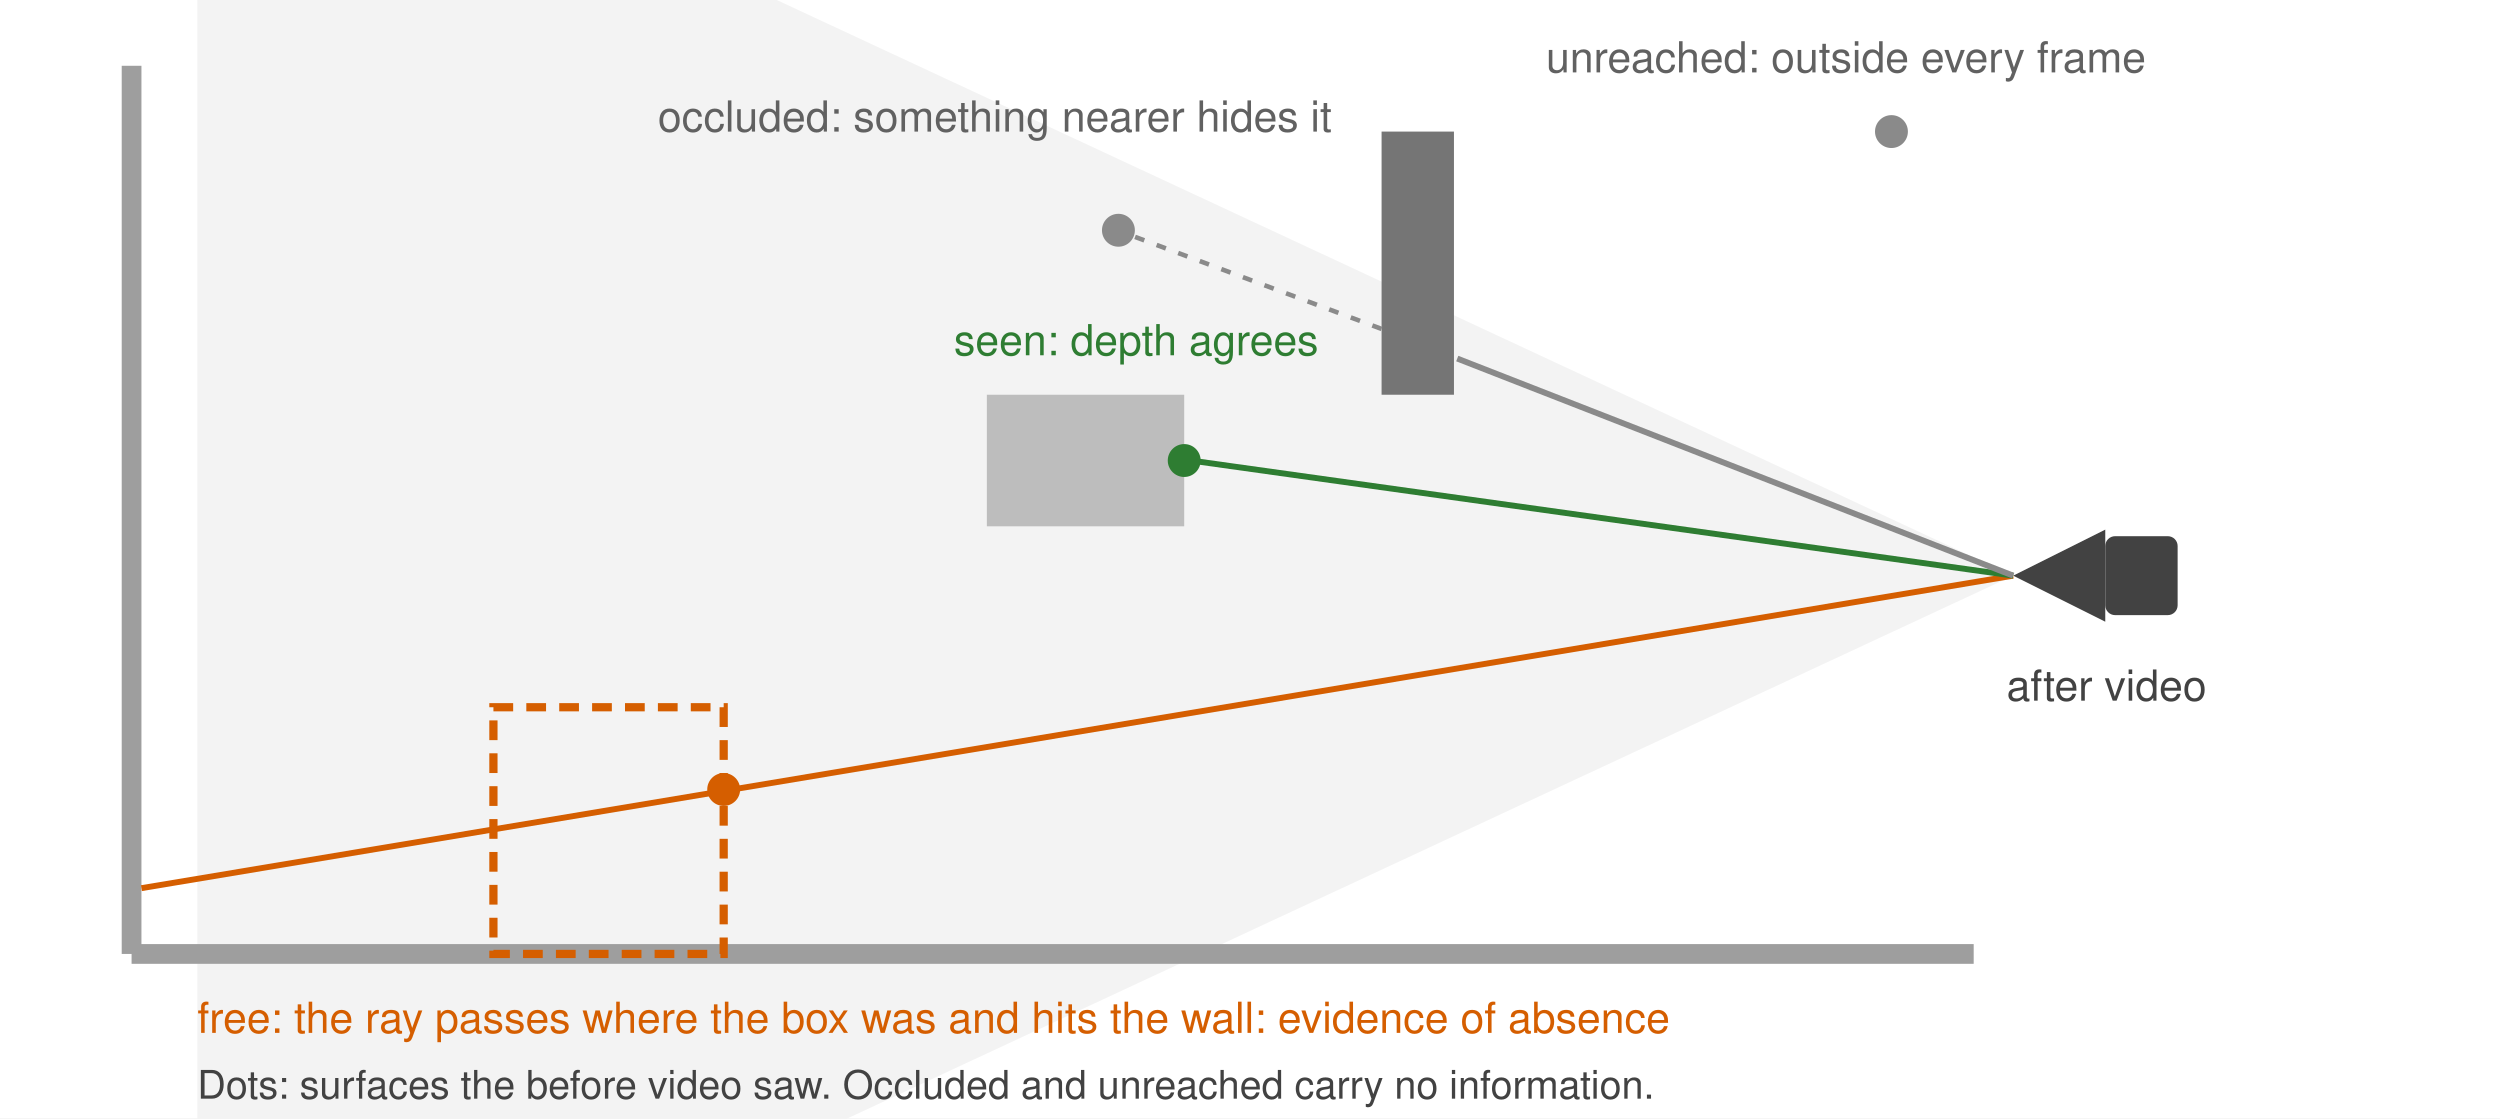
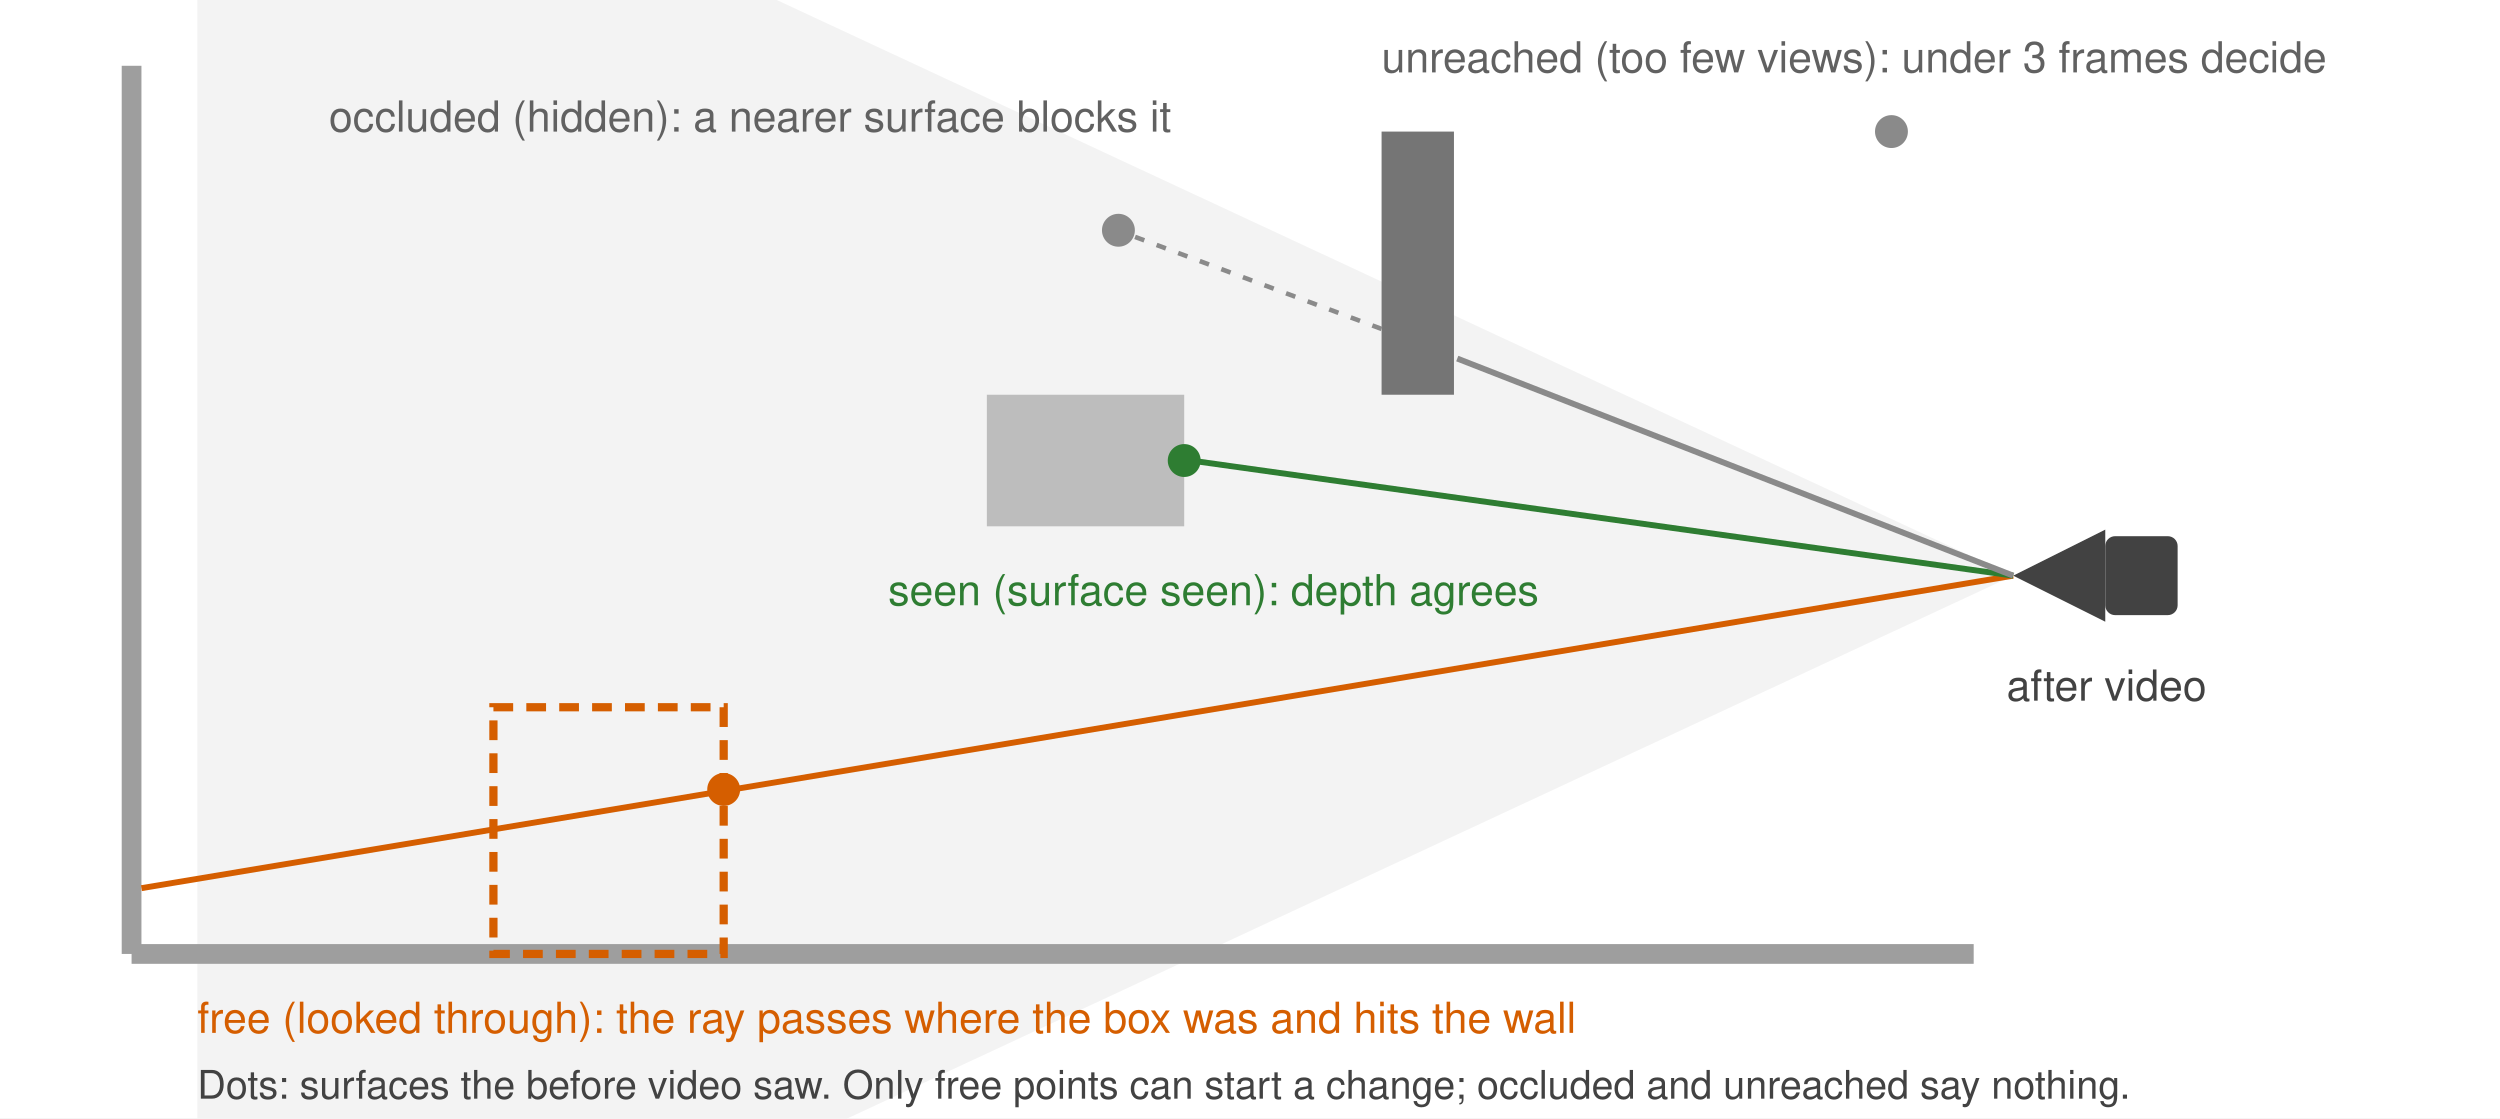
<svg xmlns="http://www.w3.org/2000/svg" viewBox="0 0 760 340" font-family="Helvetica, Arial, sans-serif" font-size="13">
  <rect width="760" height="340" fill="#ffffff" />
  <polygon points="612,175 60,-82 60,432" fill="#f3f3f3" />
  <line x1="40" y1="20" x2="40" y2="290" stroke="#9e9e9e" stroke-width="6" />
  <line x1="40" y1="290" x2="600" y2="290" stroke="#9e9e9e" stroke-width="6" />
  <g transform="translate(640,175)">
    <polygon points="-28,0 0,-14 0,14" fill="#424242" />
    <rect x="0" y="-12" width="22" height="24" rx="3" fill="#424242" />
    <text x="-30" y="38" fill="#424242">after video</text>
  </g>
  <rect x="150" y="215" width="70" height="75" fill="none" stroke="#D55E00" stroke-width="2.5" stroke-dasharray="6 4" />
  <line x1="612" y1="175" x2="43" y2="270" stroke="#D55E00" stroke-width="1.8" />
  <circle cx="220" cy="240" r="5" fill="#D55E00" />
-   <text x="60" y="314" fill="#D55E00">free: the ray passes where the box was and hits the wall: evidence of absence</text>
+   <text x="60" y="314" fill="#D55E00">free (looked through): the ray passes where the box was and hits the wall</text>
  <rect x="300" y="120" width="60" height="40" fill="#bdbdbd" />
  <line x1="612" y1="175" x2="362" y2="140" stroke="#2e7d32" stroke-width="1.8" />
  <circle cx="360" cy="140" r="5" fill="#2e7d32" />
-   <text x="290" y="108" fill="#2e7d32">seen: depth agrees</text>
+   <text x="270" y="184" fill="#2e7d32">seen (surface seen): depth agrees</text>
  <rect x="420" y="40" width="22" height="80" fill="#757575" />
  <line x1="612" y1="175" x2="443" y2="109" stroke="#8a8a8a" stroke-width="1.8" />
  <line x1="420" y1="100" x2="345" y2="72" stroke="#8a8a8a" stroke-width="1.4" stroke-dasharray="3 4" />
  <circle cx="340" cy="70" r="5" fill="#8a8a8a" />
-   <text x="200" y="40" fill="#616161">occluded: something nearer hides it</text>
+   <text x="100" y="40" fill="#616161">occluded (hidden): a nearer surface blocks it</text>
  <circle cx="575" cy="40" r="5" fill="#8a8a8a" />
-   <text x="470" y="22" fill="#616161">unreached: outside every frame</text>
-   <text x="60" y="334" fill="#424242" font-size="12">Dots: surfaces the before video saw. Occluded and unreached carry no information.</text>
+   <text x="420" y="22" fill="#616161">unreached (too few views): under 3 frames decide</text>
+   <text x="60" y="334" fill="#424242" font-size="12">Dots: surfaces the before video saw. Only free points can start a change; occluded and unreached say nothing.</text>
</svg>
